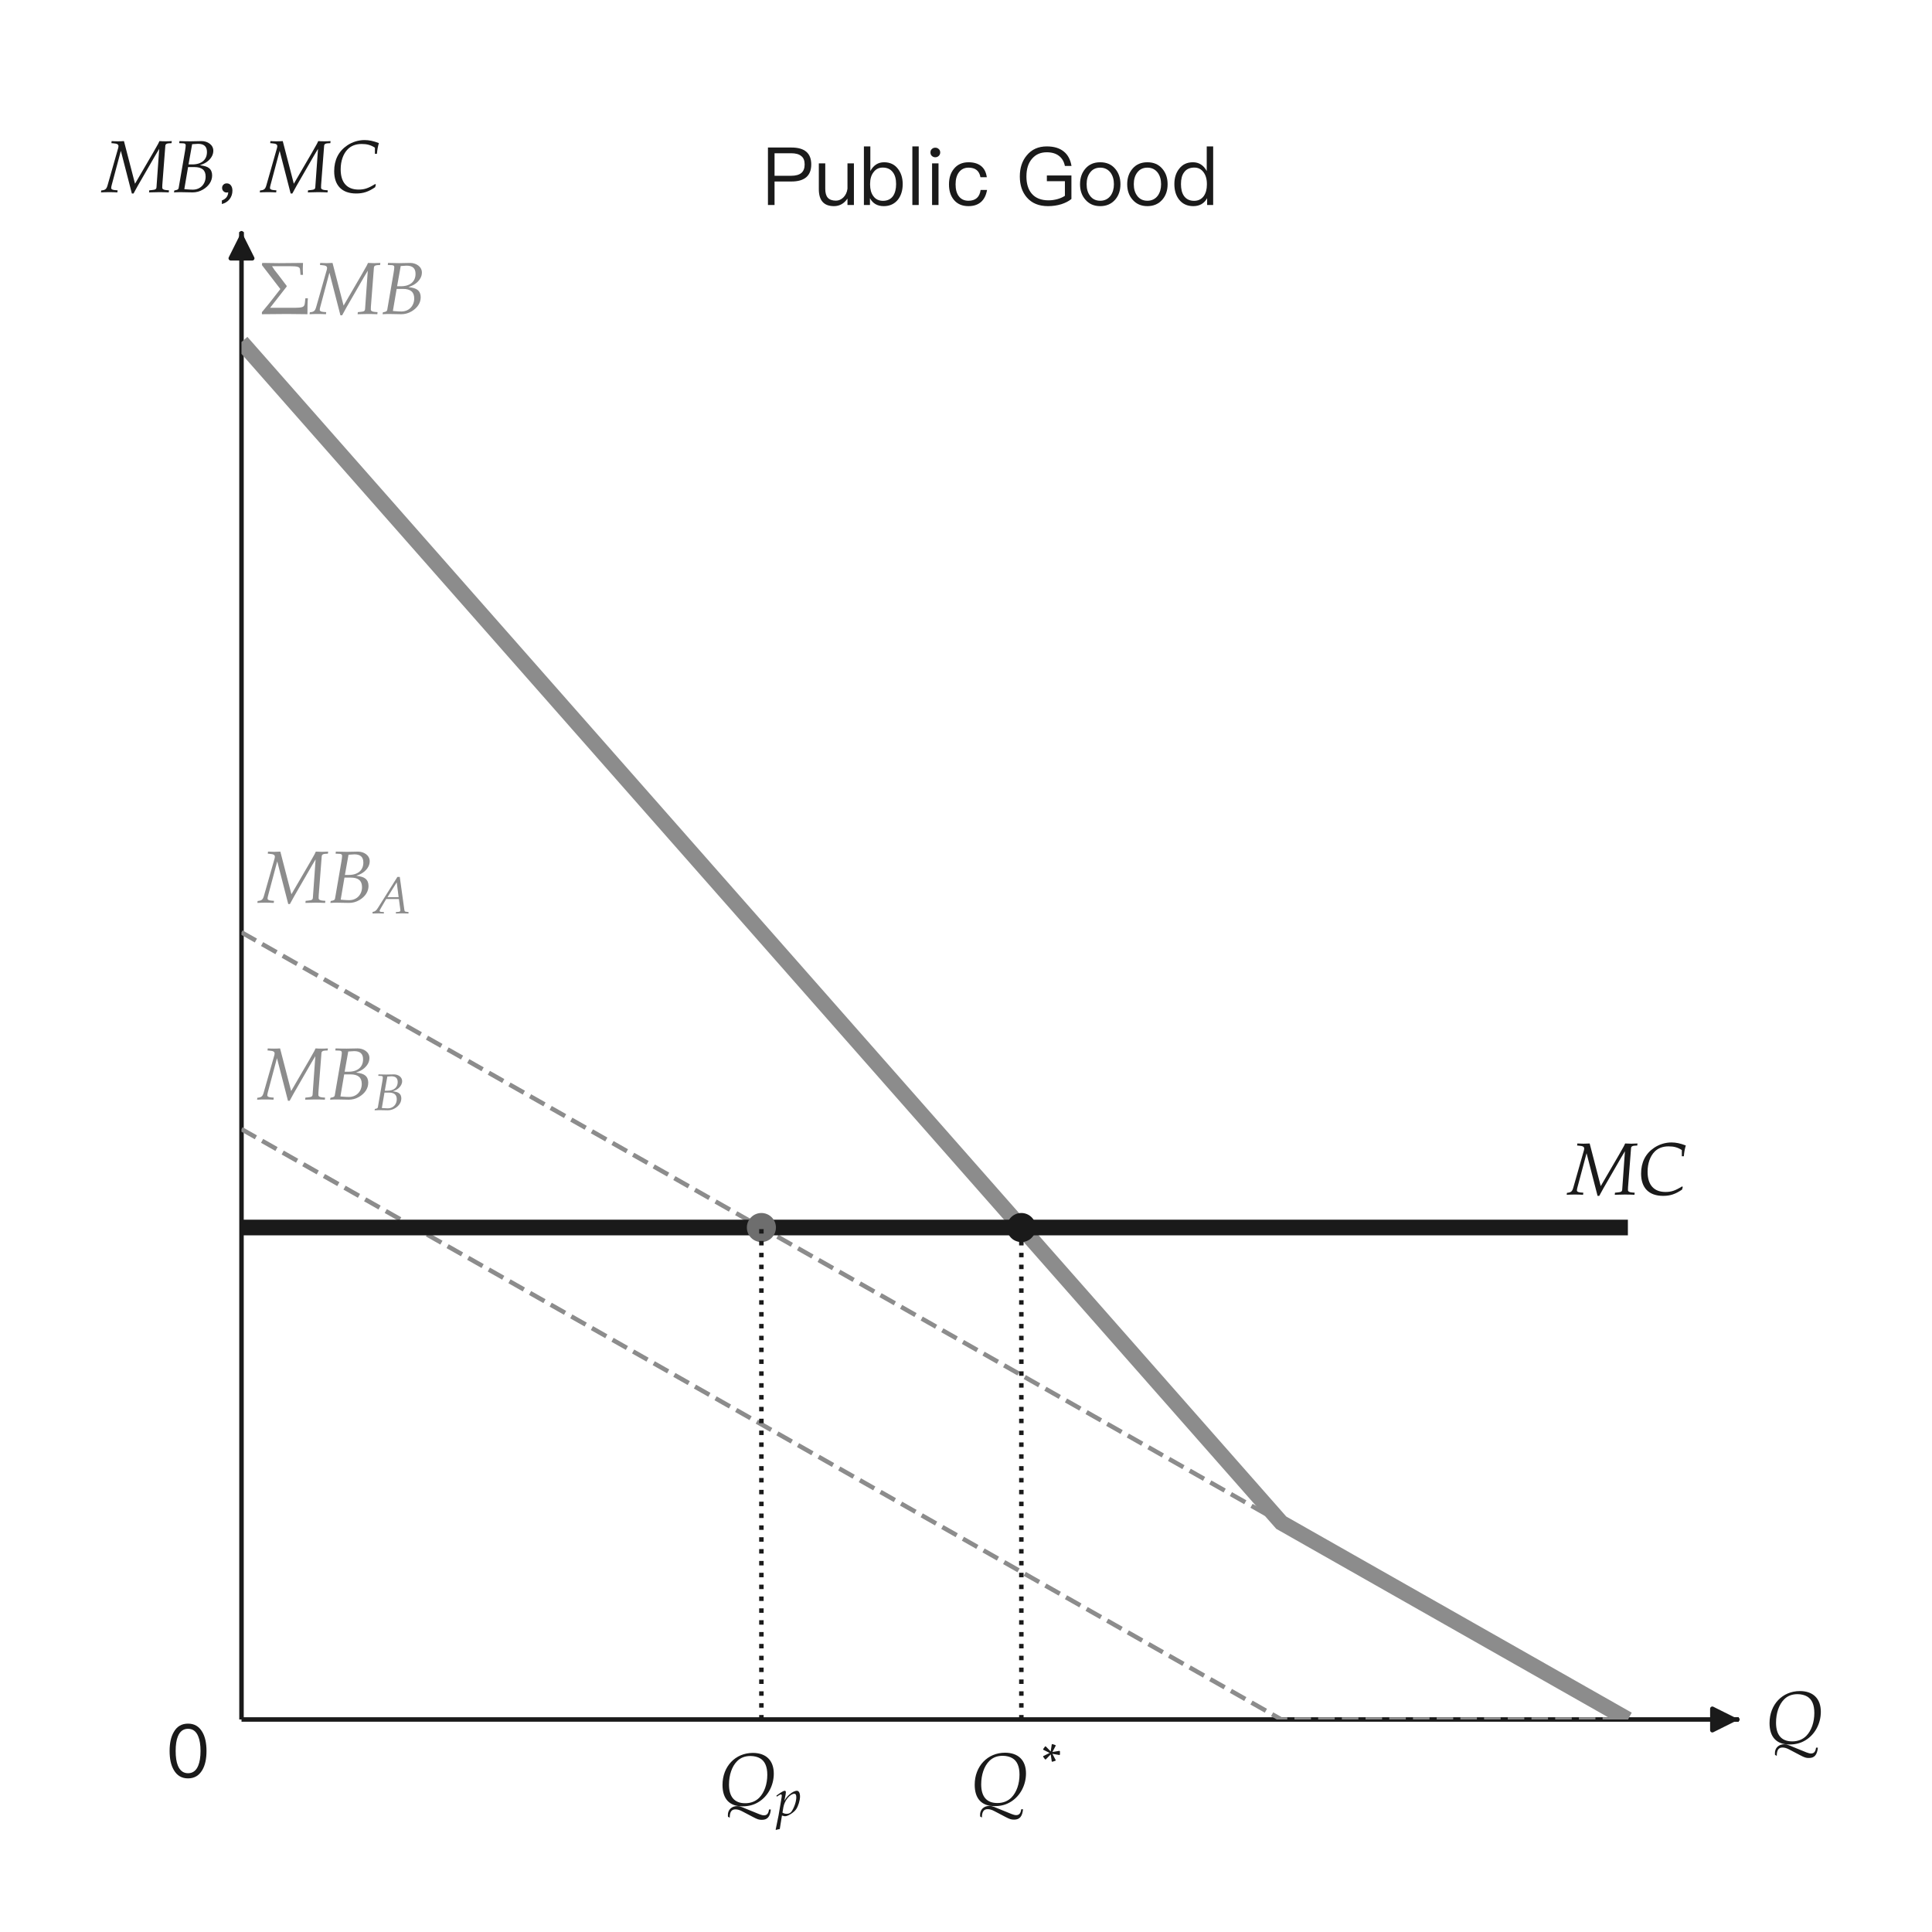
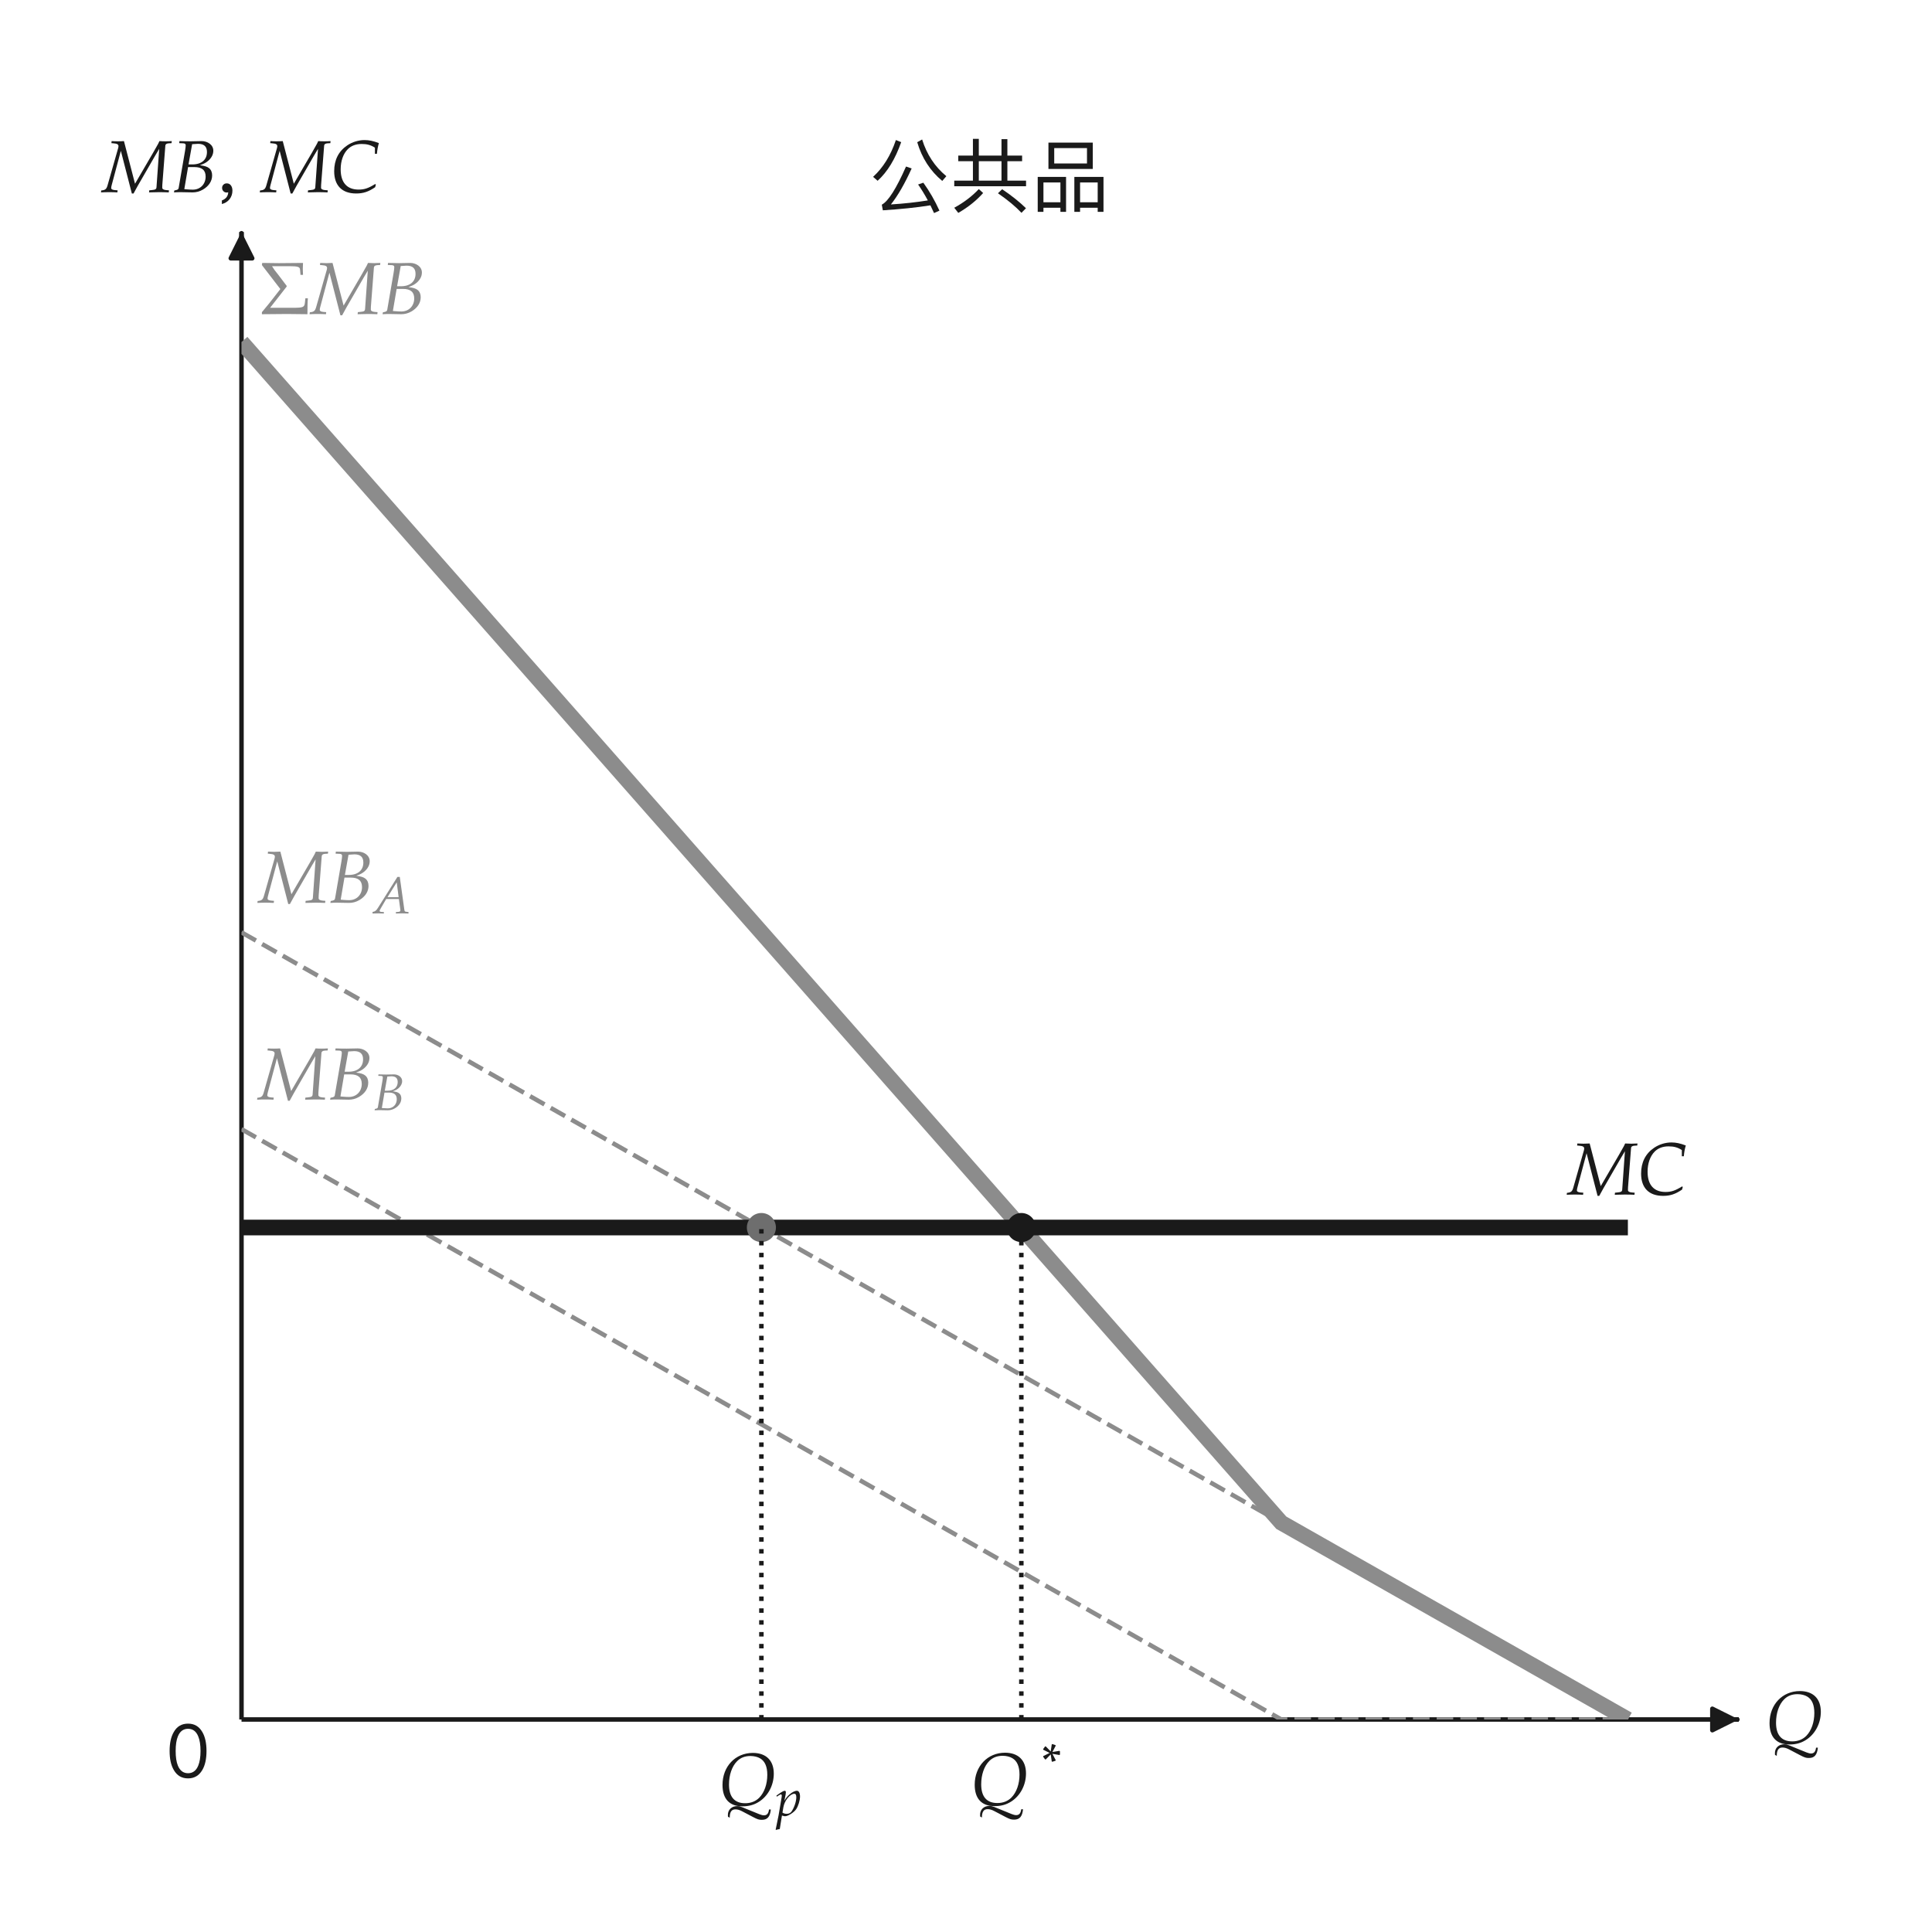
<svg xmlns="http://www.w3.org/2000/svg" xmlns:xlink="http://www.w3.org/1999/xlink" width="432pt" height="432pt" viewBox="0 0 432 432" version="1.1">
  <defs>
    <style type="text/css">*{stroke-linejoin: round; stroke-linecap: butt}</style>
  </defs>
  <g id="figure_1">
    <g id="patch_1">
      <path d="M 0 432  L 432 432  L 432 0  L 0 0  z " style="fill: #ffffff" />
    </g>
    <g id="axes_1">
      <g id="axes.x">
        <path d="M 54 384.48  L 388.8 384.48  " style="fill: none; stroke: #1a1a1a; stroke-linejoin: miter" />
      </g>
      <g id="patch_2">
        <path d="M 388.465 384.48  Q 388.633 384.48 387.682 384.48  " style="fill: none; stroke: #1a1a1a; stroke-linecap: round" />
        <path d="M 382.882 382.08  L 387.682 384.48  L 382.882 386.88  z " style="fill: #1a1a1a; stroke: #1a1a1a; stroke-linecap: round" />
      </g>
      <g id="axes.y">
        <path d="M 54 384.48  L 54 51.84  " style="fill: none; stroke: #1a1a1a; stroke-linejoin: miter" />
      </g>
      <g id="patch_3">
        <path d="M 54 52.173  Q 54 52.006 54 52.958  " style="fill: none; stroke: #1a1a1a; stroke-linecap: round" />
        <path d="M 51.6 57.758  L 54 52.958  L 56.4 57.758  z " style="fill: #1a1a1a; stroke: #1a1a1a; stroke-linecap: round" />
      </g>
      <g id="axes.y.label">
        <g style="fill: #1a1a1a" transform="translate(22.8975 43.035) scale(0.165 -0.165)">
          <defs>
            <path id="TeXGyrePagella-Italic-2e" d="M -122 -19  C 115 -6 358 0 595 0  C 832 0 1069 -6 1299 -19  L 1318 160  L 1075 179  C 870 198 762 256 762 352  C 762 416 774 499 806 614  L 1600 3584  L 2554 -115  L 2701 -115  L 3066 550  L 4595 3200  L 4928 3757  L 4691 429  C 4678 250 4589 211 4262 179  L 4064 160  L 4045 -19  C 4333 -6 4614 0 4902 0  C 5190 0 5472 -6 5754 -19  L 5773 160  L 5536 179  C 5306 198 5184 269 5190 403  L 5197 640  L 5459 4038  C 5466 4160 5568 4224 5754 4237  L 5997 4250  L 6016 4429  C 5837 4416 5658 4410 5478 4410  C 5299 4410 5120 4416 4947 4429  C 4826 4192 4947 4365 4403 3430  L 2829 730  L 1869 4429  C 1690 4416 1510 4410 1331 4410  C 1152 4410 973 4416 800 4429  L 781 4250  L 947 4237  C 1280 4211 1395 4147 1395 3981  C 1395 3942 1389 3898 1376 3853  L 448 595  C 352 262 250 179 -102 147  L -122 -19  z " transform="scale(0.015625)" />
            <path id="TeXGyrePagella-Italic-23" d="M 166 -19  C 358 -6 557 0 749 0  C 1094 0 1434 -19 1779 -19  C 2086 -19 2387 51 2688 230  C 3194 531 3475 966 3475 1453  C 3475 1728 3386 1939 3213 2080  C 3046 2214 2854 2272 2413 2336  C 2778 2464 2931 2547 3136 2720  C 3424 2976 3578 3270 3578 3597  C 3578 4122 3059 4429 2566 4429  C 2246 4429 1926 4410 1606 4410  C 1280 4410 960 4416 640 4429  L 621 4250  L 960 4237  C 1114 4230 1184 4179 1184 4064  C 1184 3974 1158 3770 1126 3578  L 570 352  C 550 237 467 192 198 147  L 166 -19  z M 1062 262  L 1389 2176  L 1933 2176  C 2592 2176 2912 1907 2912 1350  C 2912 691 2445 218 1805 218  C 1677 218 1491 224 1280 243  C 1242 250 1165 256 1062 262  z M 1427 2406  L 1741 4160  C 1914 4160 2080 4192 2253 4192  C 2771 4192 3027 3962 3027 3482  C 3027 2810 2554 2406 1760 2406  L 1427 2406  z " transform="scale(0.015625)" />
            <path id="PingFangSC-Regular-f" d="M 845 762  C 717 762 621 730 550 653  C 467 582 429 486 429 365  C 429 256 467 160 544 83  C 621 6 710 -32 819 -32  C 883 -32 928 -19 960 -6  C 960 -160 909 -301 819 -435  C 717 -563 576 -659 410 -717  L 410 -1030  C 685 -960 909 -819 1075 -614  C 1242 -397 1325 -147 1325 134  C 1325 320 1280 467 1197 582  C 1107 704 986 762 845 762  z " transform="scale(0.015625)" />
            <path id="PingFangSC-Regular-3" transform="scale(0.015625)" />
            <path id="TeXGyrePagella-Italic-24" d="M 288 1818  C 288 576 966 -115 2195 -115  C 2810 -115 3258 32 3840 429  L 3904 659  L 3840 704  C 3238 333 2906 224 2406 224  C 1395 224 851 838 851 1978  C 851 2694 1069 3322 1459 3718  C 1760 4026 2170 4179 2675 4179  C 3136 4179 3462 4090 3821 3859  L 3821 3322  L 3994 3322  C 4026 3686 4077 3962 4166 4256  C 3674 4442 3315 4518 2918 4518  C 2394 4518 1869 4358 1421 4058  C 672 3552 288 2797 288 1818  z " transform="scale(0.015625)" />
          </defs>
          <use xlink:href="#TeXGyrePagella-Italic-2e" transform="translate(0 0.40625)" />
          <use xlink:href="#TeXGyrePagella-Italic-23" transform="translate(94.39992 0.40625)" />
          <use xlink:href="#PingFangSC-Regular-f" transform="translate(155.4999 0.40625)" />
          <use xlink:href="#PingFangSC-Regular-3" transform="translate(181.8998 0.40625)" />
          <use xlink:href="#TeXGyrePagella-Italic-2e" transform="translate(215.1998 0.40625)" />
          <use xlink:href="#TeXGyrePagella-Italic-24" transform="translate(309.5997 0.40625)" />
        </g>
      </g>
      <g id="axes.x.label">
        <g style="fill: #1a1a1a" transform="translate(394.8 389.8425) scale(0.165 -0.165)">
          <defs>
            <path id="TeXGyrePagella-Italic-32" d="M 339 1741  C 339 531 941 -115 2067 -115  C 2611 -115 3066 6 3482 269  C 4288 768 4787 1709 4787 2720  C 4787 3859 4122 4518 2970 4518  C 1453 4518 339 3347 339 1741  z M 806 -909  C 806 -909 806 -966 813 -1018  L 966 -1101  C 966 -608 1120 -378 1459 -378  C 1645 -378 1824 -429 2074 -563  L 3002 -1050  C 3386 -1248 3501 -1286 3757 -1286  C 4237 -1286 4467 -1011 4531 -390  L 4371 -390  C 4333 -736 4192 -896 3936 -896  C 3827 -896 3706 -864 3539 -800  L 2029 -186  C 1869 -122 1754 -96 1606 -96  C 1133 -96 781 -422 806 -909  z M 902 1773  C 902 2605 1158 3354 1600 3795  C 1901 4102 2285 4250 2771 4250  C 3078 4250 3392 4173 3603 4045  C 4019 3802 4224 3322 4224 2618  C 4224 1811 3968 1088 3533 640  C 3219 320 2803 154 2304 154  C 1382 154 902 704 902 1773  z " transform="scale(0.015625)" />
          </defs>
          <use xlink:href="#TeXGyrePagella-Italic-32" transform="translate(0 0.40625)" />
        </g>
      </g>
      <g id="axes.origin.label">
        <g style="fill: #1a1a1a" transform="translate(37.1 397.42) scale(0.165 -0.165)">
          <defs>
            <path id="PingFangSC-Regular-13" d="M 1920 4659  C 1370 4659 960 4422 685 3936  C 442 3526 320 2976 320 2285  C 320 1594 442 1043 685 634  C 960 154 1370 -90 1920 -90  C 2464 -90 2874 154 3155 634  C 3398 1043 3520 1594 3520 2285  C 3520 2976 3398 3526 3155 3936  C 2874 4422 2464 4659 1920 4659  z M 1920 4211  C 2330 4211 2624 3994 2803 3552  C 2931 3245 3002 2822 3002 2285  C 3002 1754 2931 1331 2803 1018  C 2624 582 2330 358 1920 358  C 1510 358 1216 582 1037 1018  C 909 1331 845 1754 845 2285  C 845 2822 909 3245 1037 3552  C 1216 3994 1510 4211 1920 4211  z " transform="scale(0.015625)" />
          </defs>
          <use xlink:href="#PingFangSC-Regular-13" />
        </g>
      </g>
      <g id="public_good.individual.0">
-         <path d="M 54 208.48  L 57.1 210.24  L 60.2 212  L 63.3 213.76  L 66.4 215.52  L 69.5 217.28  L 72.6 219.04  L 75.7 220.8  L 78.8 222.56  L 81.9 224.32  L 85 226.08  L 88.1 227.84  L 91.2 229.6  L 94.3 231.36  L 97.4 233.12  L 100.5 234.88  L 103.6 236.64  L 106.7 238.4  L 109.8 240.16  L 112.9 241.92  L 116 243.68  L 119.1 245.44  L 122.2 247.2  L 125.3 248.96  L 128.4 250.72  L 131.5 252.48  L 134.6 254.24  L 137.7 256  L 140.8 257.76  L 143.9 259.52  L 147 261.28  L 150.1 263.04  L 153.2 264.8  L 156.3 266.56  L 159.4 268.32  L 162.5 270.08  L 165.6 271.84  L 168.7 273.6  L 171.8 275.36  L 174.9 277.12  L 178 278.88  L 181.1 280.64  L 184.2 282.4  L 187.3 284.16  L 190.4 285.92  L 193.5 287.68  L 196.6 289.44  L 199.7 291.2  L 202.8 292.96  L 205.9 294.72  L 209 296.48  L 212.1 298.24  L 215.2 300  L 218.3 301.76  L 221.4 303.52  L 224.5 305.28  L 227.6 307.04  L 230.7 308.8  L 233.8 310.56  L 236.9 312.32  L 240 314.08  L 243.1 315.84  L 246.2 317.6  L 249.3 319.36  L 252.4 321.12  L 255.5 322.88  L 258.6 324.64  L 261.7 326.4  L 264.8 328.16  L 267.9 329.92  L 271 331.68  L 274.1 333.44  L 277.2 335.2  L 280.3 336.96  L 283.4 338.72  L 286.5 340.48  L 289.6 342.24  L 292.7 344  L 295.8 345.76  L 298.9 347.52  L 302 349.28  L 305.1 351.04  L 308.2 352.8  L 311.3 354.56  L 314.4 356.32  L 317.5 358.08  L 320.6 359.84  L 323.7 361.6  L 326.8 363.36  L 329.9 365.12  L 333 366.88  L 336.1 368.64  L 339.2 370.4  L 342.3 372.16  L 345.4 373.92  L 348.5 375.68  L 351.6 377.44  L 354.7 379.2  L 357.8 380.96  L 360.9 382.72  L 364 384.48  " clip-path="url(#pe3d0357e44)" style="fill: none; stroke-dasharray: 3.7,1.6; stroke-dashoffset: 0; stroke: #8c8c8c; stroke-linejoin: miter" />
+         <path d="M 54 208.48  L 57.1 210.24  L 60.2 212  L 63.3 213.76  L 66.4 215.52  L 69.5 217.28  L 72.6 219.04  L 75.7 220.8  L 78.8 222.56  L 81.9 224.32  L 85 226.08  L 88.1 227.84  L 91.2 229.6  L 94.3 231.36  L 97.4 233.12  L 100.5 234.88  L 103.6 236.64  L 106.7 238.4  L 109.8 240.16  L 112.9 241.92  L 116 243.68  L 119.1 245.44  L 122.2 247.2  L 125.3 248.96  L 128.4 250.72  L 131.5 252.48  L 134.6 254.24  L 137.7 256  L 140.8 257.76  L 143.9 259.52  L 147 261.28  L 150.1 263.04  L 153.2 264.8  L 156.3 266.56  L 159.4 268.32  L 162.5 270.08  L 165.6 271.84  L 168.7 273.6  L 171.8 275.36  L 174.9 277.12  L 178 278.88  L 181.1 280.64  L 184.2 282.4  L 187.3 284.16  L 190.4 285.92  L 193.5 287.68  L 196.6 289.44  L 199.7 291.2  L 202.8 292.96  L 205.9 294.72  L 209 296.48  L 212.1 298.24  L 215.2 300  L 218.3 301.76  L 221.4 303.52  L 224.5 305.28  L 227.6 307.04  L 230.7 308.8  L 233.8 310.56  L 236.9 312.32  L 240 314.08  L 243.1 315.84  L 246.2 317.6  L 249.3 319.36  L 252.4 321.12  L 255.5 322.88  L 258.6 324.64  L 261.7 326.4  L 264.8 328.16  L 267.9 329.92  L 271 331.68  L 274.1 333.44  L 277.2 335.2  L 280.3 336.96  L 283.4 338.72  L 286.5 340.48  L 289.6 342.24  L 292.7 344  L 295.8 345.76  L 298.9 347.52  L 302 349.28  L 305.1 351.04  L 308.2 352.8  L 311.3 354.56  L 314.4 356.32  L 317.5 358.08  L 320.6 359.84  L 323.7 361.6  L 326.8 363.36  L 329.9 365.12  L 333 366.88  L 336.1 368.64  L 339.2 370.4  L 342.3 372.16  L 345.4 373.92  L 348.5 375.68  L 351.6 377.44  L 354.7 379.2  L 357.8 380.96  L 360.9 382.72  L 364 384.48  " clip-path="url(#pedb5c086a1)" style="fill: none; stroke-dasharray: 3.7,1.6; stroke-dashoffset: 0; stroke: #8c8c8c; stroke-linejoin: miter" />
      </g>
      <g id="public_good.individual.1">
-         <path d="M 54 252.48  L 57.1 254.24  L 60.2 256  L 63.3 257.76  L 66.4 259.52  L 69.5 261.28  L 72.6 263.04  L 75.7 264.8  L 78.8 266.56  L 81.9 268.32  L 85 270.08  L 88.1 271.84  L 91.2 273.6  L 94.3 275.36  L 97.4 277.12  L 100.5 278.88  L 103.6 280.64  L 106.7 282.4  L 109.8 284.16  L 112.9 285.92  L 116 287.68  L 119.1 289.44  L 122.2 291.2  L 125.3 292.96  L 128.4 294.72  L 131.5 296.48  L 134.6 298.24  L 137.7 300  L 140.8 301.76  L 143.9 303.52  L 147 305.28  L 150.1 307.04  L 153.2 308.8  L 156.3 310.56  L 159.4 312.32  L 162.5 314.08  L 165.6 315.84  L 168.7 317.6  L 171.8 319.36  L 174.9 321.12  L 178 322.88  L 181.1 324.64  L 184.2 326.4  L 187.3 328.16  L 190.4 329.92  L 193.5 331.68  L 196.6 333.44  L 199.7 335.2  L 202.8 336.96  L 205.9 338.72  L 209 340.48  L 212.1 342.24  L 215.2 344  L 218.3 345.76  L 221.4 347.52  L 224.5 349.28  L 227.6 351.04  L 230.7 352.8  L 233.8 354.56  L 236.9 356.32  L 240 358.08  L 243.1 359.84  L 246.2 361.6  L 249.3 363.36  L 252.4 365.12  L 255.5 366.88  L 258.6 368.64  L 261.7 370.4  L 264.8 372.16  L 267.9 373.92  L 271 375.68  L 274.1 377.44  L 277.2 379.2  L 280.3 380.96  L 283.4 382.72  L 286.5 384.48  L 289.6 384.48  L 292.7 384.48  L 295.8 384.48  L 298.9 384.48  L 302 384.48  L 305.1 384.48  L 308.2 384.48  L 311.3 384.48  L 314.4 384.48  L 317.5 384.48  L 320.6 384.48  L 323.7 384.48  L 326.8 384.48  L 329.9 384.48  L 333 384.48  L 336.1 384.48  L 339.2 384.48  L 342.3 384.48  L 345.4 384.48  L 348.5 384.48  L 351.6 384.48  L 354.7 384.48  L 357.8 384.48  L 360.9 384.48  L 364 384.48  " clip-path="url(#pe3d0357e44)" style="fill: none; stroke-dasharray: 3.7,1.6; stroke-dashoffset: 0; stroke: #8c8c8c; stroke-linejoin: miter" />
+         <path d="M 54 252.48  L 57.1 254.24  L 60.2 256  L 63.3 257.76  L 66.4 259.52  L 69.5 261.28  L 72.6 263.04  L 75.7 264.8  L 78.8 266.56  L 81.9 268.32  L 85 270.08  L 88.1 271.84  L 91.2 273.6  L 94.3 275.36  L 97.4 277.12  L 100.5 278.88  L 103.6 280.64  L 106.7 282.4  L 109.8 284.16  L 112.9 285.92  L 116 287.68  L 119.1 289.44  L 122.2 291.2  L 125.3 292.96  L 128.4 294.72  L 131.5 296.48  L 134.6 298.24  L 137.7 300  L 140.8 301.76  L 143.9 303.52  L 147 305.28  L 150.1 307.04  L 153.2 308.8  L 156.3 310.56  L 159.4 312.32  L 162.5 314.08  L 165.6 315.84  L 168.7 317.6  L 171.8 319.36  L 174.9 321.12  L 178 322.88  L 181.1 324.64  L 184.2 326.4  L 187.3 328.16  L 190.4 329.92  L 193.5 331.68  L 196.6 333.44  L 199.7 335.2  L 202.8 336.96  L 205.9 338.72  L 209 340.48  L 212.1 342.24  L 215.2 344  L 218.3 345.76  L 221.4 347.52  L 224.5 349.28  L 227.6 351.04  L 230.7 352.8  L 233.8 354.56  L 236.9 356.32  L 240 358.08  L 243.1 359.84  L 246.2 361.6  L 249.3 363.36  L 252.4 365.12  L 255.5 366.88  L 258.6 368.64  L 261.7 370.4  L 264.8 372.16  L 267.9 373.92  L 271 375.68  L 274.1 377.44  L 277.2 379.2  L 280.3 380.96  L 283.4 382.72  L 286.5 384.48  L 289.6 384.48  L 292.7 384.48  L 295.8 384.48  L 298.9 384.48  L 302 384.48  L 305.1 384.48  L 308.2 384.48  L 311.3 384.48  L 314.4 384.48  L 317.5 384.48  L 320.6 384.48  L 323.7 384.48  L 326.8 384.48  L 329.9 384.48  L 333 384.48  L 336.1 384.48  L 339.2 384.48  L 342.3 384.48  L 345.4 384.48  L 348.5 384.48  L 351.6 384.48  L 354.7 384.48  L 357.8 384.48  L 360.9 384.48  L 364 384.48  " clip-path="url(#pedb5c086a1)" style="fill: none; stroke-dasharray: 3.7,1.6; stroke-dashoffset: 0; stroke: #8c8c8c; stroke-linejoin: miter" />
      </g>
      <g id="public_good.social_benefit">
-         <path d="M 54 76.48  L 57.1 80  L 60.2 83.52  L 63.3 87.04  L 66.4 90.56  L 69.5 94.08  L 72.6 97.6  L 75.7 101.12  L 78.8 104.64  L 81.9 108.16  L 85 111.68  L 88.1 115.2  L 91.2 118.72  L 94.3 122.24  L 97.4 125.76  L 100.5 129.28  L 103.6 132.8  L 106.7 136.32  L 109.8 139.84  L 112.9 143.36  L 116 146.88  L 119.1 150.4  L 122.2 153.92  L 125.3 157.44  L 128.4 160.96  L 131.5 164.48  L 134.6 168  L 137.7 171.52  L 140.8 175.04  L 143.9 178.56  L 147 182.08  L 150.1 185.6  L 153.2 189.12  L 156.3 192.64  L 159.4 196.16  L 162.5 199.68  L 165.6 203.2  L 168.7 206.72  L 171.8 210.24  L 174.9 213.76  L 178 217.28  L 181.1 220.8  L 184.2 224.32  L 187.3 227.84  L 190.4 231.36  L 193.5 234.88  L 196.6 238.4  L 199.7 241.92  L 202.8 245.44  L 205.9 248.96  L 209 252.48  L 212.1 256  L 215.2 259.52  L 218.3 263.04  L 221.4 266.56  L 224.5 270.08  L 227.6 273.6  L 230.7 277.12  L 233.8 280.64  L 236.9 284.16  L 240 287.68  L 243.1 291.2  L 246.2 294.72  L 249.3 298.24  L 252.4 301.76  L 255.5 305.28  L 258.6 308.8  L 261.7 312.32  L 264.8 315.84  L 267.9 319.36  L 271 322.88  L 274.1 326.4  L 277.2 329.92  L 280.3 333.44  L 283.4 336.96  L 286.5 340.48  L 289.6 342.24  L 292.7 344  L 295.8 345.76  L 298.9 347.52  L 302 349.28  L 305.1 351.04  L 308.2 352.8  L 311.3 354.56  L 314.4 356.32  L 317.5 358.08  L 320.6 359.84  L 323.7 361.6  L 326.8 363.36  L 329.9 365.12  L 333 366.88  L 336.1 368.64  L 339.2 370.4  L 342.3 372.16  L 345.4 373.92  L 348.5 375.68  L 351.6 377.44  L 354.7 379.2  L 357.8 380.96  L 360.9 382.72  L 364 384.48  " clip-path="url(#pe3d0357e44)" style="fill: none; stroke: #8c8c8c; stroke-width: 3.5; stroke-linejoin: miter" />
+         <path d="M 54 76.48  L 57.1 80  L 60.2 83.52  L 63.3 87.04  L 66.4 90.56  L 69.5 94.08  L 72.6 97.6  L 75.7 101.12  L 78.8 104.64  L 81.9 108.16  L 85 111.68  L 88.1 115.2  L 91.2 118.72  L 94.3 122.24  L 97.4 125.76  L 100.5 129.28  L 103.6 132.8  L 106.7 136.32  L 109.8 139.84  L 112.9 143.36  L 116 146.88  L 119.1 150.4  L 122.2 153.92  L 125.3 157.44  L 128.4 160.96  L 131.5 164.48  L 134.6 168  L 137.7 171.52  L 140.8 175.04  L 143.9 178.56  L 147 182.08  L 150.1 185.6  L 153.2 189.12  L 156.3 192.64  L 159.4 196.16  L 162.5 199.68  L 165.6 203.2  L 168.7 206.72  L 171.8 210.24  L 174.9 213.76  L 178 217.28  L 181.1 220.8  L 184.2 224.32  L 187.3 227.84  L 190.4 231.36  L 193.5 234.88  L 196.6 238.4  L 199.7 241.92  L 202.8 245.44  L 205.9 248.96  L 209 252.48  L 212.1 256  L 215.2 259.52  L 218.3 263.04  L 221.4 266.56  L 224.5 270.08  L 227.6 273.6  L 230.7 277.12  L 233.8 280.64  L 236.9 284.16  L 240 287.68  L 243.1 291.2  L 246.2 294.72  L 249.3 298.24  L 252.4 301.76  L 255.5 305.28  L 258.6 308.8  L 261.7 312.32  L 264.8 315.84  L 267.9 319.36  L 271 322.88  L 274.1 326.4  L 277.2 329.92  L 280.3 333.44  L 283.4 336.96  L 286.5 340.48  L 289.6 342.24  L 292.7 344  L 295.8 345.76  L 298.9 347.52  L 302 349.28  L 305.1 351.04  L 308.2 352.8  L 311.3 354.56  L 314.4 356.32  L 317.5 358.08  L 320.6 359.84  L 323.7 361.6  L 326.8 363.36  L 329.9 365.12  L 333 366.88  L 336.1 368.64  L 339.2 370.4  L 342.3 372.16  L 345.4 373.92  L 348.5 375.68  L 351.6 377.44  L 354.7 379.2  L 357.8 380.96  L 360.9 382.72  L 364 384.48  " clip-path="url(#pedb5c086a1)" style="fill: none; stroke: #8c8c8c; stroke-width: 3.5; stroke-linejoin: miter" />
      </g>
      <g id="public_good.marginal_cost">
-         <path d="M 54 274.48  L 57.1 274.48  L 60.2 274.48  L 63.3 274.48  L 66.4 274.48  L 69.5 274.48  L 72.6 274.48  L 75.7 274.48  L 78.8 274.48  L 81.9 274.48  L 85 274.48  L 88.1 274.48  L 91.2 274.48  L 94.3 274.48  L 97.4 274.48  L 100.5 274.48  L 103.6 274.48  L 106.7 274.48  L 109.8 274.48  L 112.9 274.48  L 116 274.48  L 119.1 274.48  L 122.2 274.48  L 125.3 274.48  L 128.4 274.48  L 131.5 274.48  L 134.6 274.48  L 137.7 274.48  L 140.8 274.48  L 143.9 274.48  L 147 274.48  L 150.1 274.48  L 153.2 274.48  L 156.3 274.48  L 159.4 274.48  L 162.5 274.48  L 165.6 274.48  L 168.7 274.48  L 171.8 274.48  L 174.9 274.48  L 178 274.48  L 181.1 274.48  L 184.2 274.48  L 187.3 274.48  L 190.4 274.48  L 193.5 274.48  L 196.6 274.48  L 199.7 274.48  L 202.8 274.48  L 205.9 274.48  L 209 274.48  L 212.1 274.48  L 215.2 274.48  L 218.3 274.48  L 221.4 274.48  L 224.5 274.48  L 227.6 274.48  L 230.7 274.48  L 233.8 274.48  L 236.9 274.48  L 240 274.48  L 243.1 274.48  L 246.2 274.48  L 249.3 274.48  L 252.4 274.48  L 255.5 274.48  L 258.6 274.48  L 261.7 274.48  L 264.8 274.48  L 267.9 274.48  L 271 274.48  L 274.1 274.48  L 277.2 274.48  L 280.3 274.48  L 283.4 274.48  L 286.5 274.48  L 289.6 274.48  L 292.7 274.48  L 295.8 274.48  L 298.9 274.48  L 302 274.48  L 305.1 274.48  L 308.2 274.48  L 311.3 274.48  L 314.4 274.48  L 317.5 274.48  L 320.6 274.48  L 323.7 274.48  L 326.8 274.48  L 329.9 274.48  L 333 274.48  L 336.1 274.48  L 339.2 274.48  L 342.3 274.48  L 345.4 274.48  L 348.5 274.48  L 351.6 274.48  L 354.7 274.48  L 357.8 274.48  L 360.9 274.48  L 364 274.48  " clip-path="url(#pe3d0357e44)" style="fill: none; stroke: #1a1a1a; stroke-width: 3.5; stroke-linejoin: miter" />
+         <path d="M 54 274.48  L 57.1 274.48  L 60.2 274.48  L 63.3 274.48  L 66.4 274.48  L 69.5 274.48  L 72.6 274.48  L 75.7 274.48  L 78.8 274.48  L 81.9 274.48  L 85 274.48  L 88.1 274.48  L 91.2 274.48  L 94.3 274.48  L 97.4 274.48  L 100.5 274.48  L 103.6 274.48  L 106.7 274.48  L 109.8 274.48  L 112.9 274.48  L 116 274.48  L 119.1 274.48  L 122.2 274.48  L 125.3 274.48  L 128.4 274.48  L 131.5 274.48  L 134.6 274.48  L 137.7 274.48  L 140.8 274.48  L 143.9 274.48  L 147 274.48  L 150.1 274.48  L 153.2 274.48  L 156.3 274.48  L 159.4 274.48  L 162.5 274.48  L 165.6 274.48  L 168.7 274.48  L 171.8 274.48  L 174.9 274.48  L 178 274.48  L 181.1 274.48  L 184.2 274.48  L 187.3 274.48  L 190.4 274.48  L 193.5 274.48  L 196.6 274.48  L 199.7 274.48  L 202.8 274.48  L 205.9 274.48  L 209 274.48  L 212.1 274.48  L 215.2 274.48  L 218.3 274.48  L 221.4 274.48  L 224.5 274.48  L 227.6 274.48  L 230.7 274.48  L 233.8 274.48  L 236.9 274.48  L 240 274.48  L 243.1 274.48  L 246.2 274.48  L 249.3 274.48  L 252.4 274.48  L 255.5 274.48  L 258.6 274.48  L 261.7 274.48  L 264.8 274.48  L 267.9 274.48  L 271 274.48  L 274.1 274.48  L 277.2 274.48  L 280.3 274.48  L 283.4 274.48  L 286.5 274.48  L 289.6 274.48  L 292.7 274.48  L 295.8 274.48  L 298.9 274.48  L 302 274.48  L 305.1 274.48  L 308.2 274.48  L 311.3 274.48  L 314.4 274.48  L 317.5 274.48  L 320.6 274.48  L 323.7 274.48  L 326.8 274.48  L 329.9 274.48  L 333 274.48  L 336.1 274.48  L 339.2 274.48  L 342.3 274.48  L 345.4 274.48  L 348.5 274.48  L 351.6 274.48  L 354.7 274.48  L 357.8 274.48  L 360.9 274.48  L 364 274.48  " clip-path="url(#pedb5c086a1)" style="fill: none; stroke: #1a1a1a; stroke-width: 3.5; stroke-linejoin: miter" />
      </g>
      <g id="public_good.efficient">
        <defs>
-           <path id="mfc193b045c" d="M 0 3.25  C 0.862 3.25 1.689 2.908 2.298 2.298  C 2.908 1.689 3.25 0.862 3.25 0  C 3.25 -0.862 2.908 -1.689 2.298 -2.298  C 1.689 -2.908 0.862 -3.25 0 -3.25  C -0.862 -3.25 -1.689 -2.908 -2.298 -2.298  C -2.908 -1.689 -3.25 -0.862 -3.25 0  C -3.25 0.862 -2.908 1.689 -2.298 2.298  C -1.689 2.908 -0.862 3.25 0 3.25  z " />
+           <path id="m53cbf2242f" d="M 0 3.25  C 0.862 3.25 1.689 2.908 2.298 2.298  C 2.908 1.689 3.25 0.862 3.25 0  C 3.25 -0.862 2.908 -1.689 2.298 -2.298  C 1.689 -2.908 0.862 -3.25 0 -3.25  C -0.862 -3.25 -1.689 -2.908 -2.298 -2.298  C -2.908 -1.689 -3.25 -0.862 -3.25 0  C -3.25 0.862 -2.908 1.689 -2.298 2.298  C -1.689 2.908 -0.862 3.25 0 3.25  z " />
        </defs>
        <g>
-           <use xlink:href="#mfc193b045c" x="228.375" y="274.48" style="fill: #1a1a1a" />
+           <use xlink:href="#m53cbf2242f" x="228.375" y="274.48" style="fill: #1a1a1a" />
        </g>
      </g>
      <g id="public_good.private_provision">
        <defs>
-           <path id="mf1d27d265f" d="M 0 3.25  C 0.862 3.25 1.689 2.908 2.298 2.298  C 2.908 1.689 3.25 0.862 3.25 0  C 3.25 -0.862 2.908 -1.689 2.298 -2.298  C 1.689 -2.908 0.862 -3.25 0 -3.25  C -0.862 -3.25 -1.689 -2.908 -2.298 -2.298  C -2.908 -1.689 -3.25 -0.862 -3.25 0  C -3.25 0.862 -2.908 1.689 -2.298 2.298  C -1.689 2.908 -0.862 3.25 0 3.25  z " />
+           <path id="m14d4890905" d="M 0 3.25  C 0.862 3.25 1.689 2.908 2.298 2.298  C 2.908 1.689 3.25 0.862 3.25 0  C 3.25 -0.862 2.908 -1.689 2.298 -2.298  C 1.689 -2.908 0.862 -3.25 0 -3.25  C -0.862 -3.25 -1.689 -2.908 -2.298 -2.298  C -2.908 -1.689 -3.25 -0.862 -3.25 0  C -3.25 0.862 -2.908 1.689 -2.298 2.298  C -1.689 2.908 -0.862 3.25 0 3.25  z " />
        </defs>
        <g>
-           <use xlink:href="#mf1d27d265f" x="170.25" y="274.48" style="fill: #6e6e6e" />
+           <use xlink:href="#m14d4890905" x="170.25" y="274.48" style="fill: #6e6e6e" />
        </g>
      </g>
      <g id="public_good.efficient.mark">
        <g style="fill: #1a1a1a" transform="translate(217.0725 403.67) scale(0.165 -0.165)">
          <defs>
            <path id="TeXGyrePagella-Regular-b" d="M 205 2874  L 448 2541  L 531 2534  L 1146 3162  L 1274 2291  L 1344 2246  L 1734 2374  L 1766 2451  L 1357 3232  L 2227 3085  L 2291 3136  L 2291 3546  L 2227 3603  L 1357 3456  L 1766 4237  L 1734 4314  L 1344 4442  L 1274 4397  L 1146 3526  L 531 4154  L 448 4147  L 205 3814  L 224 3738  L 1011 3341  L 224 2950  L 205 2874  z " transform="scale(0.015625)" />
          </defs>
          <use xlink:href="#TeXGyrePagella-Italic-32" transform="translate(0 0.673438)" />
          <use xlink:href="#TeXGyrePagella-Regular-b" transform="translate(95.76319 34.41562) scale(0.7)" />
        </g>
      </g>
      <g id="public_good.private_provision.mark">
        <g style="fill: #1a1a1a" transform="translate(160.68 403.67) scale(0.165 -0.165)">
          <defs>
            <path id="TeXGyrePagella-Italic-51" d="M -45 -1728  L 0 -1766  C 134 -1722 262 -1690 467 -1658  L 736 19  L 794 0  C 960 -58 1056 -70 1126 -70  C 1485 -70 2221 397 2496 800  C 2758 1190 2976 1894 2976 2374  C 2976 2803 2829 3085 2598 3085  C 2330 3085 1997 2912 1658 2618  C 1402 2387 1267 2227 1037 1850  L 1190 2611  C 1210 2720 1222 2816 1222 2893  C 1222 3014 1171 3085 1082 3085  C 947 3085 704 2950 230 2611  L 51 2483  L 96 2355  L 301 2490  C 480 2605 550 2637 608 2637  C 672 2637 717 2579 717 2490  C 717 2438 704 2310 691 2246  L 320 51  L 6 -1491  L -45 -1728  z M 800 378  L 915 1056  C 1056 1875 1741 2714 2272 2714  C 2438 2714 2515 2573 2515 2278  C 2515 1760 2259 998 1920 512  C 1792 326 1587 230 1325 230  C 1126 230 966 275 800 378  z " transform="scale(0.015625)" />
          </defs>
          <use xlink:href="#TeXGyrePagella-Italic-32" transform="translate(0 0.40625)" />
          <use xlink:href="#TeXGyrePagella-Italic-51" transform="translate(77.79993 -14.05469) scale(0.7)" />
        </g>
      </g>
      <g id="public_good.efficient.guide">
-         <path d="M 228.375 384.48  L 228.375 274.48  " clip-path="url(#pe3d0357e44)" style="fill: none; stroke-dasharray: 1,1.65; stroke-dashoffset: 0; stroke: #1a1a1a; stroke-linejoin: miter" />
+         <path d="M 228.375 384.48  L 228.375 274.48  " clip-path="url(#pedb5c086a1)" style="fill: none; stroke-dasharray: 1,1.65; stroke-dashoffset: 0; stroke: #1a1a1a; stroke-linejoin: miter" />
      </g>
      <g id="public_good.private_provision.guide">
-         <path d="M 170.25 384.48  L 170.25 274.48  " clip-path="url(#pe3d0357e44)" style="fill: none; stroke-dasharray: 1,1.65; stroke-dashoffset: 0; stroke: #1a1a1a; stroke-linejoin: miter" />
+         <path d="M 170.25 384.48  L 170.25 274.48  " clip-path="url(#pedb5c086a1)" style="fill: none; stroke-dasharray: 1,1.65; stroke-dashoffset: 0; stroke: #1a1a1a; stroke-linejoin: miter" />
      </g>
      <g id="text_1">
-         <g style="fill: #1a1a1a" transform="translate(170.4178 45.84) scale(0.18 -0.18)">
+         <g style="fill: #1a1a1a" transform="translate(194.4 45.84) scale(0.18 -0.18)">
          <defs>
-             <path id="PingFangSC-Regular-33" d="M 461 4570  L 461 0  L 986 0  L 986 1869  L 2323 1869  C 3373 1869 3904 2323 3904 3226  C 3904 4122 3379 4570 2330 4570  L 461 4570  z M 986 4115  L 2298 4115  C 2662 4115 2931 4045 3110 3891  C 3290 3757 3379 3533 3379 3226  C 3379 2918 3290 2694 3117 2547  C 2938 2400 2669 2323 2298 2323  L 986 2323  L 986 4115  z " transform="scale(0.015625)" />
-             <path id="PingFangSC-Regular-58" d="M 397 3309  L 397 1261  C 397 365 794 -90 1600 -90  C 2048 -90 2406 115 2675 512  L 2675 0  L 3187 0  L 3187 3309  L 2675 3309  L 2675 1293  C 2637 1011 2528 781 2349 602  C 2176 435 1978 346 1760 346  C 1459 346 1242 429 1107 582  C 973 736 909 973 909 1286  L 909 3309  L 397 3309  z " transform="scale(0.015625)" />
-             <path id="PingFangSC-Regular-45" d="M 397 4659  L 397 0  L 877 0  L 877 544  C 1101 122 1466 -90 1978 -90  C 2458 -90 2835 90 3110 435  C 3354 755 3482 1165 3482 1664  C 3482 2150 3354 2547 3110 2867  C 2842 3226 2470 3398 2003 3398  C 1530 3398 1165 3168 909 2701  L 909 4659  L 397 4659  z M 1894 2976  C 2253 2976 2522 2848 2707 2592  C 2874 2368 2957 2061 2957 1664  C 2957 1267 2874 954 2720 723  C 2541 467 2272 333 1914 333  C 1581 333 1318 461 1139 717  C 973 947 890 1248 890 1619  L 890 1683  C 890 2067 979 2381 1171 2618  C 1350 2861 1594 2976 1894 2976  z " transform="scale(0.015625)" />
-             <path id="PingFangSC-Regular-4f" d="M 499 4659  L 499 0  L 1005 0  L 1005 4659  L 499 4659  z " transform="scale(0.015625)" />
-             <path id="PingFangSC-Regular-4c" d="M 819 4557  C 710 4557 621 4525 544 4448  C 467 4384 435 4294 435 4179  C 435 4070 467 3981 544 3904  C 621 3834 710 3795 819 3795  C 928 3795 1018 3834 1094 3904  C 1171 3981 1210 4070 1210 4179  C 1210 4294 1171 4384 1094 4448  C 1018 4525 928 4557 819 4557  z M 563 3309  L 563 0  L 1075 0  L 1075 3309  L 563 3309  z " transform="scale(0.015625)" />
-             <path id="PingFangSC-Regular-46" d="M 1824 3398  C 1331 3398 941 3226 659 2874  C 397 2554 269 2144 269 1638  C 269 1133 397 723 659 410  C 934 77 1318 -90 1818 -90  C 2227 -90 2554 19 2803 230  C 3059 448 3219 774 3296 1197  L 2784 1197  C 2707 627 2381 339 1818 339  C 1485 339 1229 461 1056 691  C 877 922 794 1242 794 1645  C 794 2048 883 2368 1062 2605  C 1248 2848 1504 2970 1824 2970  C 2086 2970 2298 2912 2464 2784  C 2624 2656 2726 2464 2771 2208  L 3277 2208  C 3219 2611 3066 2912 2810 3110  C 2560 3302 2234 3398 1824 3398  z " transform="scale(0.015625)" />
-             <path id="PingFangSC-Regular-2a" d="M 2413 4659  C 1741 4659 1210 4422 819 3942  C 448 3501 269 2944 269 2266  C 269 1587 454 1030 826 602  C 1222 141 1786 -90 2509 -90  C 2886 -90 3238 -38 3571 64  C 3885 166 4154 301 4371 480  L 4371 2349  L 2419 2349  L 2419 1894  L 3853 1894  L 3853 730  C 3693 627 3501 538 3277 474  C 3046 410 2810 371 2560 371  C 1965 371 1517 550 1216 902  C 934 1235 794 1690 794 2266  C 794 2854 934 3322 1229 3667  C 1523 4019 1914 4192 2413 4192  C 2816 4192 3142 4096 3392 3898  C 3629 3712 3782 3450 3853 3104  L 4378 3104  C 4294 3603 4096 3981 3776 4243  C 3437 4525 2982 4659 2413 4659  z " transform="scale(0.015625)" />
-             <path id="PingFangSC-Regular-52" d="M 1875 3398  C 1376 3398 986 3232 691 2886  C 410 2560 269 2150 269 1651  C 269 1158 410 749 691 429  C 986 83 1376 -90 1875 -90  C 2368 -90 2765 83 3066 429  C 3341 749 3482 1158 3482 1651  C 3482 2150 3341 2560 3059 2886  C 2765 3232 2368 3398 1875 3398  z M 1875 2970  C 2221 2970 2496 2835 2701 2566  C 2874 2323 2963 2022 2963 1651  C 2963 1293 2874 986 2701 742  C 2496 474 2221 339 1875 339  C 1523 339 1248 474 1056 742  C 877 986 794 1286 794 1651  C 794 2022 877 2323 1056 2566  C 1248 2835 1523 2970 1875 2970  z " transform="scale(0.015625)" />
-             <path id="PingFangSC-Regular-47" d="M 2842 4659  L 2842 2701  C 2586 3168 2221 3398 1747 3398  C 1274 3398 909 3226 640 2867  C 390 2547 269 2150 269 1664  C 269 1165 390 755 640 435  C 909 90 1286 -90 1773 -90  C 2272 -90 2643 122 2874 544  L 2874 0  L 3354 0  L 3354 4659  L 2842 4659  z M 1856 2976  C 2150 2976 2394 2861 2579 2618  C 2758 2381 2854 2067 2854 1683  L 2854 1619  C 2854 1248 2771 947 2611 717  C 2426 461 2170 333 1837 333  C 1478 333 1210 467 1030 723  C 870 954 794 1267 794 1664  C 794 2061 870 2368 1037 2592  C 1216 2848 1491 2976 1856 2976  z " transform="scale(0.015625)" />
+             <path id="PingFangSC-Regular-644" d="M 2106 5165  C 1696 3942 1094 2970 294 2240  L 653 1926  C 1434 2630 2054 3654 2528 4998  L 2106 5165  z M 4288 1773  L 3872 1632  C 4141 1248 4397 826 4646 365  C 3731 218 2752 109 1709 45  C 2259 736 2810 1690 3360 2906  L 2912 3059  C 2138 1306 1498 294 986 26  L 1069 -422  C 2464 -333 3725 -205 4851 -26  C 4947 -218 5043 -422 5139 -640  L 5568 -448  C 5210 339 4787 1082 4288 1773  z M 4192 5210  L 3802 4992  C 4173 3738 4838 2707 5792 1914  L 6118 2291  C 5203 3046 4563 4019 4192 5210  z " transform="scale(0.015625)" />
+             <path id="PingFangSC-Regular-648" d="M 666 3930  L 666 3482  L 1830 3482  L 1830 1939  L 346 1939  L 346 1491  L 6054 1491  L 6054 1939  L 4570 1939  L 4570 3482  L 5741 3482  L 5741 3930  L 4570 3930  L 4570 5235  L 4102 5235  L 4102 3930  L 2298 3930  L 2298 5261  L 1830 5261  L 1830 3930  L 666 3930  z M 2298 1939  L 2298 3482  L 4102 3482  L 4102 1939  L 2298 1939  z M 2298 1267  C 1773 704 1120 205 346 -218  L 666 -627  C 1446 -179 2106 352 2643 954  L 2298 1267  z M 4154 1254  L 3821 934  C 4614 384 5235 -134 5690 -621  L 6048 -256  C 5536 243 4909 749 4154 1254  z " transform="scale(0.015625)" />
+             <path id="PingFangSC-Regular-7dd" d="M 1434 4960  L 1434 2867  L 4960 2867  L 4960 4960  L 1434 4960  z M 4499 3302  L 1894 3302  L 1894 4525  L 4499 4525  L 4499 3302  z M 2835 2234  L 582 2234  L 582 -544  L 1037 -544  L 1037 -218  L 2387 -218  L 2387 -544  L 2835 -544  L 2835 2234  z M 1037 218  L 1037 1792  L 2387 1792  L 2387 218  L 1037 218  z M 5811 2234  L 3494 2234  L 3494 -544  L 3949 -544  L 3949 -218  L 5350 -218  L 5350 -544  L 5811 -544  L 5811 2234  z M 3949 218  L 3949 1792  L 5350 1792  L 5350 218  L 3949 218  z " transform="scale(0.015625)" />
          </defs>
-           <use xlink:href="#PingFangSC-Regular-33" />
-           <use xlink:href="#PingFangSC-Regular-58" transform="translate(64.20312 0)" />
-           <use xlink:href="#PingFangSC-Regular-45" transform="translate(120.2031 0)" />
-           <use xlink:href="#PingFangSC-Regular-4f" transform="translate(178.7969 0)" />
-           <use xlink:href="#PingFangSC-Regular-4c" transform="translate(202.2969 0)" />
-           <use xlink:href="#PingFangSC-Regular-46" transform="translate(227.8906 0)" />
-           <use xlink:href="#PingFangSC-Regular-3" transform="translate(282.5938 0)" />
-           <use xlink:href="#PingFangSC-Regular-2a" transform="translate(315.8906 0)" />
-           <use xlink:href="#PingFangSC-Regular-52" transform="translate(390.6875 0)" />
-           <use xlink:href="#PingFangSC-Regular-52" transform="translate(449.2812 0)" />
-           <use xlink:href="#PingFangSC-Regular-47" transform="translate(507.875 0)" />
+           <use xlink:href="#PingFangSC-Regular-644" />
+           <use xlink:href="#PingFangSC-Regular-648" transform="translate(100 0)" />
+           <use xlink:href="#PingFangSC-Regular-7dd" transform="translate(200 0)" />
        </g>
      </g>
      <g id="public_good.marginal_cost.label">
        <g style="fill: #1a1a1a" transform="translate(350.635 267.17) scale(0.165 -0.165)">
          <use xlink:href="#TeXGyrePagella-Italic-2e" transform="translate(0 0.40625)" />
          <use xlink:href="#TeXGyrePagella-Italic-24" transform="translate(94.39992 0.40625)" />
        </g>
      </g>
      <g id="public_good.individual.0.label">
        <g style="fill: #8c8c8c" transform="translate(57.86593 201.9741) scale(0.165 -0.165)">
          <defs>
            <path id="TeXGyrePagella-Italic-22" d="M -122 -19  C 115 -6 358 0 595 0  C 826 0 1056 -6 1280 -19  L 1280 160  L 947 179  C 838 186 749 243 749 301  C 749 352 787 435 915 653  L 1568 1773  L 3142 1773  L 3315 493  C 3322 435 3328 384 3328 352  C 3328 250 3232 192 3053 179  L 2771 160  L 2771 -19  C 3034 -6 3290 0 3552 0  C 3814 0 4077 -6 4333 -19  L 4333 160  L 4166 179  C 3866 211 3846 224 3808 512  L 3251 4512  L 2957 4512  L 570 717  C 346 358 224 256 6 205  L -122 173  L -122 -19  z M 1728 2003  L 2874 3846  L 3110 2003  L 1728 2003  z " transform="scale(0.015625)" />
          </defs>
          <use xlink:href="#TeXGyrePagella-Italic-2e" transform="translate(0 0.796875)" />
          <use xlink:href="#TeXGyrePagella-Italic-23" transform="translate(94.39992 0.796875)" />
          <use xlink:href="#TeXGyrePagella-Italic-22" transform="translate(155.4999 -13.66406) scale(0.7)" />
        </g>
      </g>
      <g id="public_good.individual.1.label">
        <g style="fill: #8c8c8c" transform="translate(57.80593 245.9741) scale(0.165 -0.165)">
          <use xlink:href="#TeXGyrePagella-Italic-2e" transform="translate(0 0.796875)" />
          <use xlink:href="#TeXGyrePagella-Italic-23" transform="translate(94.39992 0.796875)" />
          <use xlink:href="#TeXGyrePagella-Italic-23" transform="translate(155.4999 -13.66406) scale(0.7)" />
        </g>
      </g>
      <g id="public_good.social_benefit.label">
        <g style="fill: #8c8c8c" transform="translate(57.82093 70.34157) scale(0.165 -0.165)">
          <defs>
            <path id="TeXGyrePagella-Regular-3a2" d="M 288 -19  C 1011 -13 2112 0 2464 0  C 2816 0 3283 -6 4237 -19  C 4237 531 4243 1018 4275 1363  L 4058 1363  L 4019 998  C 3974 576 3885 538 2906 538  L 998 538  L 2438 2381  L 2432 2445  L 1715 3392  L 1382 3814  C 1306 3923 1242 4019 1165 4147  L 2624 4147  C 3405 4147 3578 4096 3597 3846  L 3635 3392  L 3853 3392  C 3840 3629 3834 3744 3834 3910  C 3834 4077 3840 4192 3853 4429  C 2406 4416 2150 4410 1760 4410  C 1280 4410 794 4422 314 4429  L 288 4243  L 1888 2163  L 909 909  L 288 160  L 288 -19  z " transform="scale(0.015625)" />
          </defs>
          <use xlink:href="#TeXGyrePagella-Regular-3a2" transform="translate(0 0.796875)" />
          <use xlink:href="#TeXGyrePagella-Italic-2e" transform="translate(70.99994 0.796875)" />
          <use xlink:href="#TeXGyrePagella-Italic-23" transform="translate(165.3999 0.796875)" />
        </g>
      </g>
    </g>
  </g>
  <defs>
-     <clipPath id="pe3d0357e44">
+     <clipPath id="pedb5c086a1">
      <rect x="54" y="51.84" width="334.8" height="332.64" />
    </clipPath>
  </defs>
</svg>
